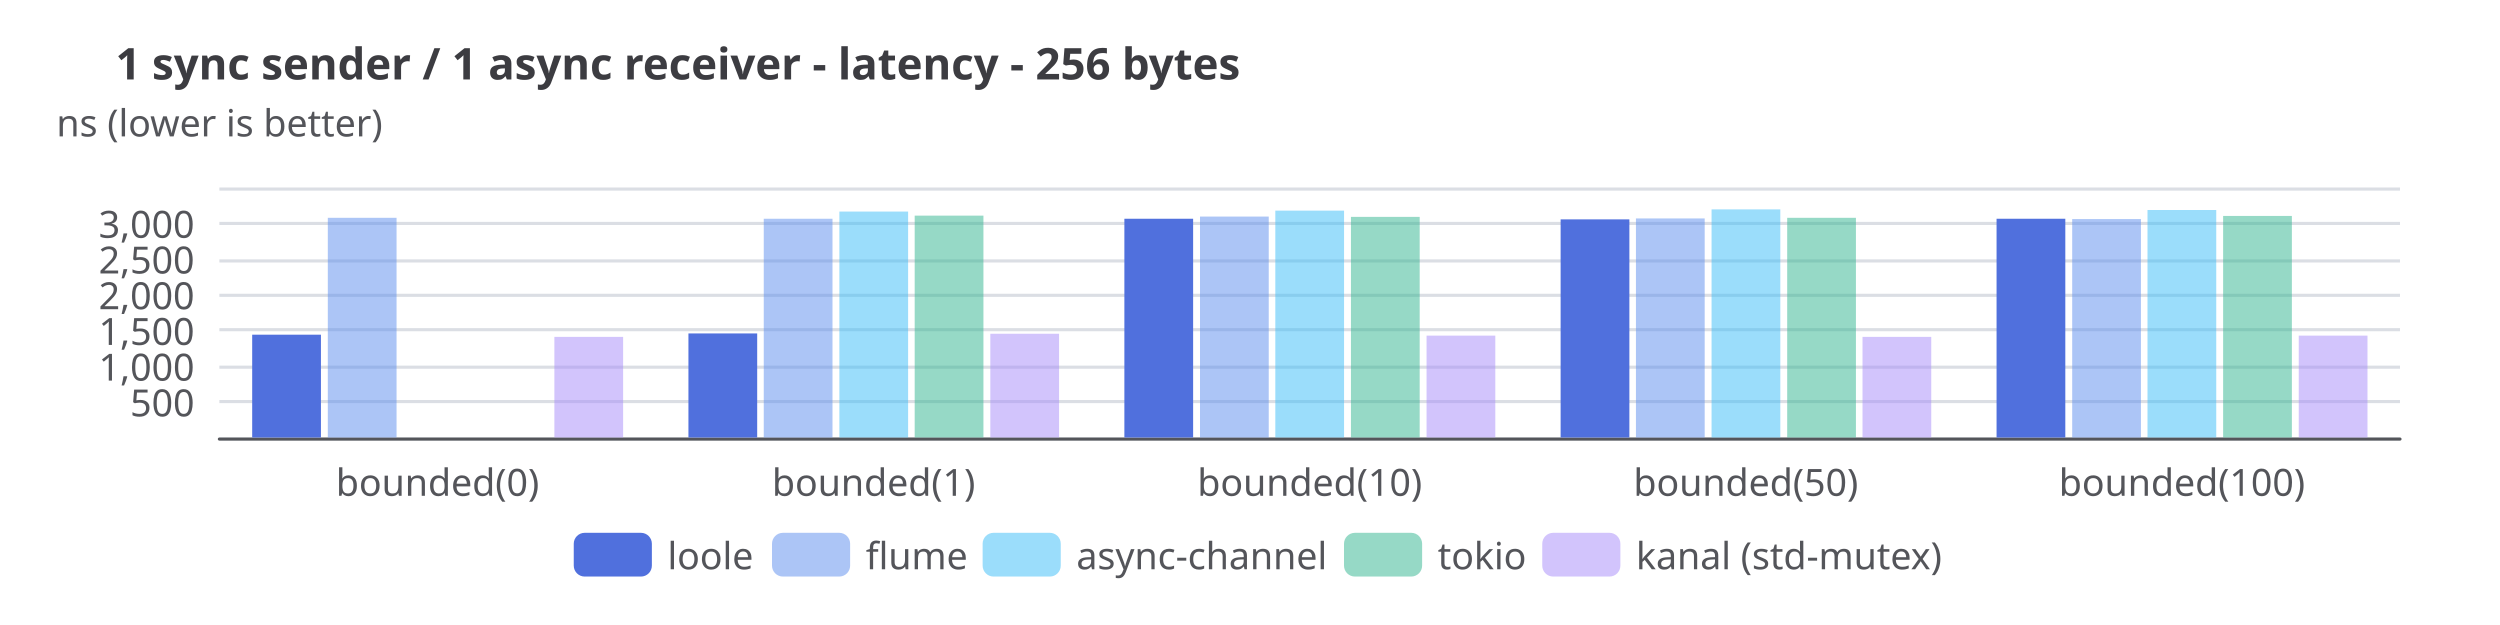
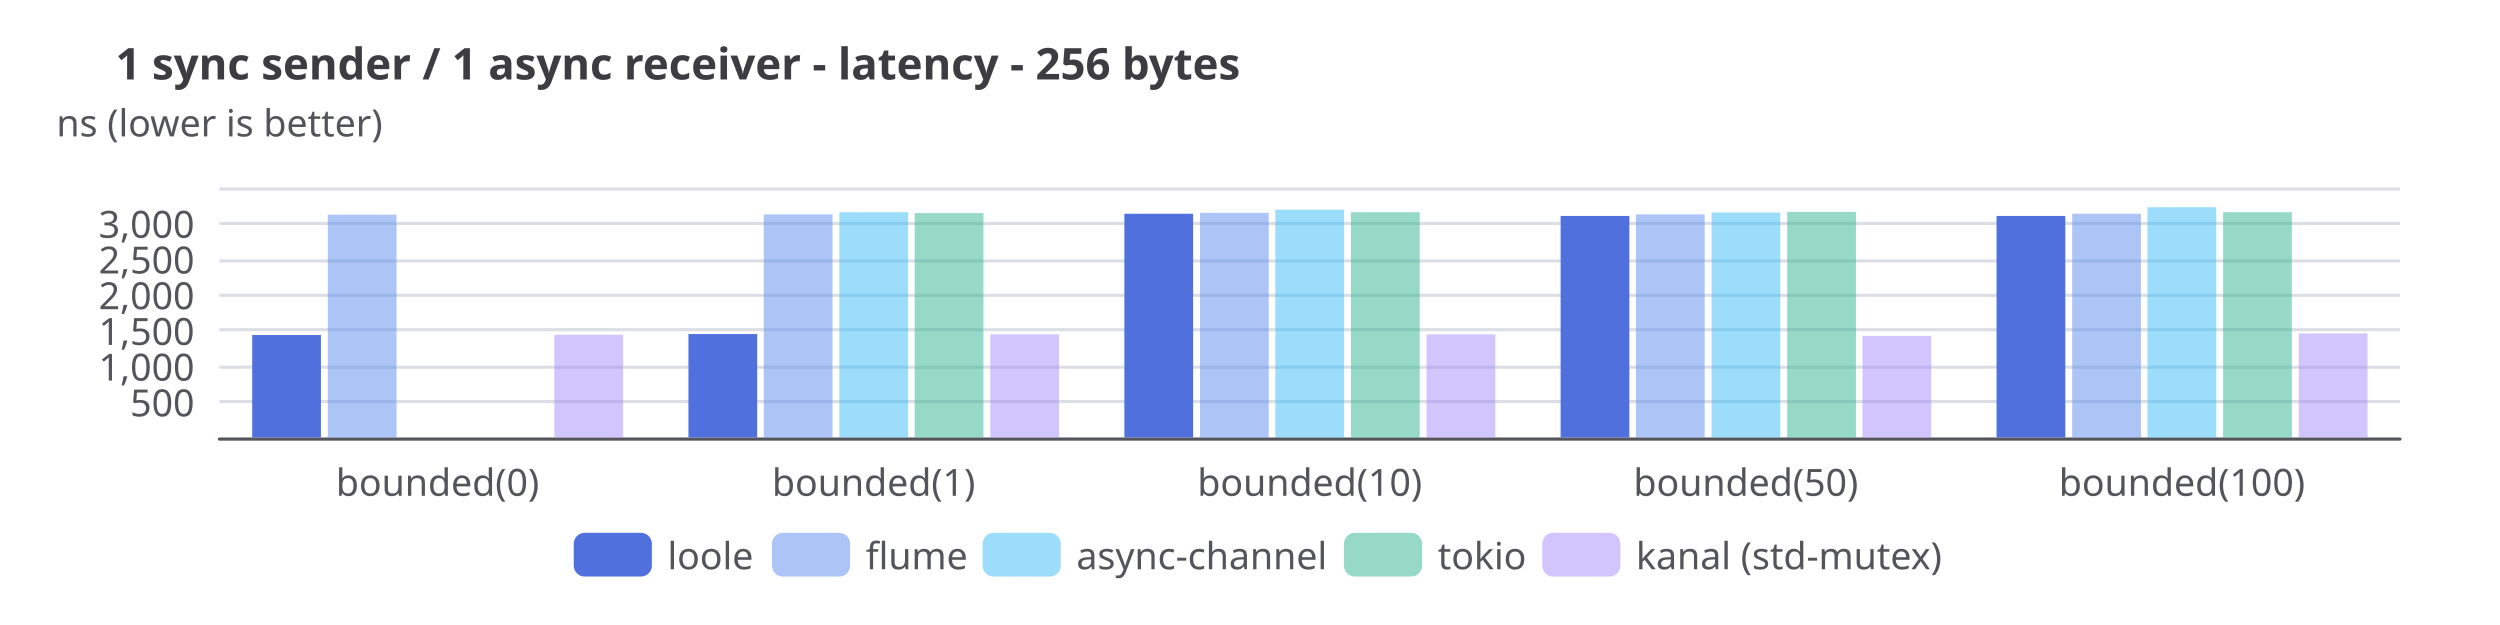
<svg xmlns="http://www.w3.org/2000/svg" width="800" height="200" version="1.1" baseProfile="full" viewBox="0 0 800 200">
  <rect width="800" height="200" x="0" y="0" fill="white" />
  <path d="M70.2 140.5L768 140.5" fill="none" pointer-events="visible" stroke="#dbdee4" class="zr18-cls-128" />
  <path d="M70.2 128.5L768 128.5" fill="none" pointer-events="visible" stroke="#dbdee4" class="zr18-cls-128" />
  <path d="M70.2 117.5L768 117.5" fill="none" pointer-events="visible" stroke="#dbdee4" class="zr18-cls-128" />
  <path d="M70.2 105.5L768 105.5" fill="none" pointer-events="visible" stroke="#dbdee4" class="zr18-cls-128" />
  <path d="M70.2 94.5L768 94.5" fill="none" pointer-events="visible" stroke="#dbdee4" class="zr18-cls-128" />
  <path d="M70.2 83.5L768 83.5" fill="none" pointer-events="visible" stroke="#dbdee4" class="zr18-cls-128" />
  <path d="M70.2 71.5L768 71.5" fill="none" pointer-events="visible" stroke="#dbdee4" class="zr18-cls-128" />
  <path d="M70.2 60.5L768 60.5" fill="none" pointer-events="visible" stroke="#dbdee4" class="zr18-cls-128" />
  <text dominant-baseline="central" text-anchor="middle" style="font-size:12px;font-family:sans-serif;" xml:space="preserve" y="-6" transform="translate(70.24 45)" fill="#54555a">ns (lower is better)</text>
  <path d="M70.2 140.5L768 140.5" fill="none" pointer-events="visible" stroke="#54555a" stroke-linecap="round" class="zr18-cls-128" />
  <text dominant-baseline="central" text-anchor="end" style="font-size:12px;font-family:sans-serif;" transform="translate(62.24 128.5714)" fill="#54555a">500</text>
  <text dominant-baseline="central" text-anchor="end" style="font-size:12px;font-family:sans-serif;" transform="translate(62.24 117.1429)" fill="#54555a">1,000</text>
  <text dominant-baseline="central" text-anchor="end" style="font-size:12px;font-family:sans-serif;" transform="translate(62.24 105.7143)" fill="#54555a">1,500</text>
  <text dominant-baseline="central" text-anchor="end" style="font-size:12px;font-family:sans-serif;" transform="translate(62.24 94.2857)" fill="#54555a">2,000</text>
  <text dominant-baseline="central" text-anchor="end" style="font-size:12px;font-family:sans-serif;" transform="translate(62.24 82.8571)" fill="#54555a">2,500</text>
  <text dominant-baseline="central" text-anchor="end" style="font-size:12px;font-family:sans-serif;" transform="translate(62.24 71.4286)" fill="#54555a">3,000</text>
  <text dominant-baseline="central" text-anchor="middle" style="font-size:12px;font-family:sans-serif;" y="6" transform="translate(140.016 148)" fill="#54555a">bounded(0)</text>
  <text dominant-baseline="central" text-anchor="middle" style="font-size:12px;font-family:sans-serif;" y="6" transform="translate(279.568 148)" fill="#54555a">bounded(1)</text>
  <text dominant-baseline="central" text-anchor="middle" style="font-size:12px;font-family:sans-serif;" y="6" transform="translate(419.12 148)" fill="#54555a">bounded(10)</text>
  <text dominant-baseline="central" text-anchor="middle" style="font-size:12px;font-family:sans-serif;" y="6" transform="translate(558.672 148)" fill="#54555a">bounded(50)</text>
  <text dominant-baseline="central" text-anchor="middle" style="font-size:12px;font-family:sans-serif;" y="6" transform="translate(698.224 148)" fill="#54555a">bounded(100)</text>
-   <path d="M80.7 140l22 0l0 -32.9l-22 0Z" fill="#5070dd" ecmeta_series_index="0" ecmeta_data_index="0" ecmeta_ssr_type="chart" class="zr18-cls-129" />
-   <path d="M220.3 140l22 0l0 -33.3l-22 0Z" fill="#5070dd" ecmeta_series_index="0" ecmeta_data_index="1" ecmeta_ssr_type="chart" class="zr18-cls-129" />
-   <path d="M359.8 140l22 0l0 -70l-22 0Z" fill="#5070dd" ecmeta_series_index="0" ecmeta_data_index="2" ecmeta_ssr_type="chart" class="zr18-cls-129" />
-   <path d="M499.4 140l22 0l0 -69.8l-22 0Z" fill="#5070dd" ecmeta_series_index="0" ecmeta_data_index="3" ecmeta_ssr_type="chart" class="zr18-cls-129" />
-   <path d="M638.9 140l22 0l0 -70l-22 0Z" fill="#5070dd" ecmeta_series_index="0" ecmeta_data_index="4" ecmeta_ssr_type="chart" class="zr18-cls-129" />
-   <path d="M104.9 140l22 0l0 -70.3l-22 0Z" fill="rgb(91,141,239)" fill-opacity="0.5" ecmeta_series_index="1" ecmeta_data_index="0" ecmeta_ssr_type="chart" class="zr18-cls-130" />
-   <path d="M244.4 140l22 0l0 -70l-22 0Z" fill="rgb(91,141,239)" fill-opacity="0.5" ecmeta_series_index="1" ecmeta_data_index="1" ecmeta_ssr_type="chart" class="zr18-cls-130" />
-   <path d="M384 140l22 0l0 -70.7l-22 0Z" fill="rgb(91,141,239)" fill-opacity="0.5" ecmeta_series_index="1" ecmeta_data_index="2" ecmeta_ssr_type="chart" class="zr18-cls-130" />
-   <path d="M523.5 140l22 0l0 -70.1l-22 0Z" fill="rgb(91,141,239)" fill-opacity="0.5" ecmeta_series_index="1" ecmeta_data_index="3" ecmeta_ssr_type="chart" class="zr18-cls-130" />
-   <path d="M663.1 140l22 0l0 -69.9l-22 0Z" fill="rgb(91,141,239)" fill-opacity="0.5" ecmeta_series_index="1" ecmeta_data_index="4" ecmeta_ssr_type="chart" class="zr18-cls-130" />
-   <path d="M268.6 140l22 0l0 -72.3l-22 0Z" fill="rgb(56,189,248)" fill-opacity="0.5" ecmeta_series_index="2" ecmeta_data_index="1" ecmeta_ssr_type="chart" class="zr18-cls-131" />
-   <path d="M408.1 140l22 0l0 -72.6l-22 0Z" fill="rgb(56,189,248)" fill-opacity="0.5" ecmeta_series_index="2" ecmeta_data_index="2" ecmeta_ssr_type="chart" class="zr18-cls-131" />
-   <path d="M547.7 140l22 0l0 -73l-22 0Z" fill="rgb(56,189,248)" fill-opacity="0.5" ecmeta_series_index="2" ecmeta_data_index="3" ecmeta_ssr_type="chart" class="zr18-cls-131" />
-   <path d="M687.2 140l22 0l0 -72.8l-22 0Z" fill="rgb(56,189,248)" fill-opacity="0.5" ecmeta_series_index="2" ecmeta_data_index="4" ecmeta_ssr_type="chart" class="zr18-cls-131" />
-   <path d="M292.7 140l22 0l0 -71l-22 0Z" fill="rgb(47,181,142)" fill-opacity="0.5" ecmeta_series_index="3" ecmeta_data_index="1" ecmeta_ssr_type="chart" class="zr18-cls-132" />
-   <path d="M432.3 140l22 0l0 -70.6l-22 0Z" fill="rgb(47,181,142)" fill-opacity="0.5" ecmeta_series_index="3" ecmeta_data_index="2" ecmeta_ssr_type="chart" class="zr18-cls-132" />
-   <path d="M571.9 140l22 0l0 -70.3l-22 0Z" fill="rgb(47,181,142)" fill-opacity="0.5" ecmeta_series_index="3" ecmeta_data_index="3" ecmeta_ssr_type="chart" class="zr18-cls-132" />
-   <path d="M711.4 140l22 0l0 -70.9l-22 0Z" fill="rgb(47,181,142)" fill-opacity="0.5" ecmeta_series_index="3" ecmeta_data_index="4" ecmeta_ssr_type="chart" class="zr18-cls-132" />
-   <path d="M177.4 140l22 0l0 -32.2l-22 0Z" fill="rgb(167,139,250)" fill-opacity="0.5" ecmeta_series_index="4" ecmeta_data_index="0" ecmeta_ssr_type="chart" class="zr18-cls-133" />
-   <path d="M316.9 140l22 0l0 -33.2l-22 0Z" fill="rgb(167,139,250)" fill-opacity="0.5" ecmeta_series_index="4" ecmeta_data_index="1" ecmeta_ssr_type="chart" class="zr18-cls-133" />
-   <path d="M456.5 140l22 0l0 -32.6l-22 0Z" fill="rgb(167,139,250)" fill-opacity="0.5" ecmeta_series_index="4" ecmeta_data_index="2" ecmeta_ssr_type="chart" class="zr18-cls-133" />
-   <path d="M596 140l22 0l0 -32.2l-22 0Z" fill="rgb(167,139,250)" fill-opacity="0.5" ecmeta_series_index="4" ecmeta_data_index="3" ecmeta_ssr_type="chart" class="zr18-cls-133" />
-   <path d="M735.6 140l22 0l0 -32.6l-22 0Z" fill="rgb(167,139,250)" fill-opacity="0.5" ecmeta_series_index="4" ecmeta_data_index="4" ecmeta_ssr_type="chart" class="zr18-cls-133" />
+   <path d="M80.7 140l22 0l0 -32.8l-22 0Z" fill="#5070dd" ecmeta_series_index="0" ecmeta_data_index="0" ecmeta_ssr_type="chart" class="zr18-cls-129" />
+   <path d="M220.3 140l22 0l0 -33.1l-22 0Z" fill="#5070dd" ecmeta_series_index="0" ecmeta_data_index="1" ecmeta_ssr_type="chart" class="zr18-cls-129" />
+   <path d="M359.8 140l22 0l0 -71.6l-22 0Z" fill="#5070dd" ecmeta_series_index="0" ecmeta_data_index="2" ecmeta_ssr_type="chart" class="zr18-cls-129" />
+   <path d="M499.4 140l22 0l0 -70.9l-22 0Z" fill="#5070dd" ecmeta_series_index="0" ecmeta_data_index="3" ecmeta_ssr_type="chart" class="zr18-cls-129" />
+   <path d="M638.9 140l22 0l0 -70.9l-22 0Z" fill="#5070dd" ecmeta_series_index="0" ecmeta_data_index="4" ecmeta_ssr_type="chart" class="zr18-cls-129" />
+   <path d="M104.9 140l22 0l0 -71.3l-22 0Z" fill="rgb(91,141,239)" fill-opacity="0.5" ecmeta_series_index="1" ecmeta_data_index="0" ecmeta_ssr_type="chart" class="zr18-cls-130" />
+   <path d="M244.4 140l22 0l0 -71.4l-22 0Z" fill="rgb(91,141,239)" fill-opacity="0.5" ecmeta_series_index="1" ecmeta_data_index="1" ecmeta_ssr_type="chart" class="zr18-cls-130" />
+   <path d="M384 140l22 0l0 -71.9l-22 0Z" fill="rgb(91,141,239)" fill-opacity="0.5" ecmeta_series_index="1" ecmeta_data_index="2" ecmeta_ssr_type="chart" class="zr18-cls-130" />
+   <path d="M523.5 140l22 0l0 -71.4l-22 0Z" fill="rgb(91,141,239)" fill-opacity="0.5" ecmeta_series_index="1" ecmeta_data_index="3" ecmeta_ssr_type="chart" class="zr18-cls-130" />
+   <path d="M663.1 140l22 0l0 -71.6l-22 0Z" fill="rgb(91,141,239)" fill-opacity="0.5" ecmeta_series_index="1" ecmeta_data_index="4" ecmeta_ssr_type="chart" class="zr18-cls-130" />
+   <path d="M268.6 140l22 0l0 -72.1l-22 0Z" fill="rgb(56,189,248)" fill-opacity="0.5" ecmeta_series_index="2" ecmeta_data_index="1" ecmeta_ssr_type="chart" class="zr18-cls-131" />
+   <path d="M408.1 140l22 0l0 -72.9l-22 0Z" fill="rgb(56,189,248)" fill-opacity="0.5" ecmeta_series_index="2" ecmeta_data_index="2" ecmeta_ssr_type="chart" class="zr18-cls-131" />
+   <path d="M547.7 140l22 0l0 -72l-22 0Z" fill="rgb(56,189,248)" fill-opacity="0.5" ecmeta_series_index="2" ecmeta_data_index="3" ecmeta_ssr_type="chart" class="zr18-cls-131" />
+   <path d="M687.2 140l22 0l0 -73.7l-22 0Z" fill="rgb(56,189,248)" fill-opacity="0.5" ecmeta_series_index="2" ecmeta_data_index="4" ecmeta_ssr_type="chart" class="zr18-cls-131" />
+   <path d="M292.7 140l22 0l0 -71.8l-22 0Z" fill="rgb(47,181,142)" fill-opacity="0.5" ecmeta_series_index="3" ecmeta_data_index="1" ecmeta_ssr_type="chart" class="zr18-cls-132" />
+   <path d="M432.3 140l22 0l0 -72.1l-22 0Z" fill="rgb(47,181,142)" fill-opacity="0.5" ecmeta_series_index="3" ecmeta_data_index="2" ecmeta_ssr_type="chart" class="zr18-cls-132" />
+   <path d="M571.9 140l22 0l0 -72.2l-22 0Z" fill="rgb(47,181,142)" fill-opacity="0.5" ecmeta_series_index="3" ecmeta_data_index="3" ecmeta_ssr_type="chart" class="zr18-cls-132" />
+   <path d="M711.4 140l22 0l0 -72.1l-22 0Z" fill="rgb(47,181,142)" fill-opacity="0.5" ecmeta_series_index="3" ecmeta_data_index="4" ecmeta_ssr_type="chart" class="zr18-cls-132" />
+   <path d="M177.4 140l22 0l0 -32.9l-22 0Z" fill="rgb(167,139,250)" fill-opacity="0.5" ecmeta_series_index="4" ecmeta_data_index="0" ecmeta_ssr_type="chart" class="zr18-cls-133" />
+   <path d="M316.9 140l22 0l0 -33l-22 0Z" fill="rgb(167,139,250)" fill-opacity="0.5" ecmeta_series_index="4" ecmeta_data_index="1" ecmeta_ssr_type="chart" class="zr18-cls-133" />
+   <path d="M456.5 140l22 0l0 -33l-22 0Z" fill="rgb(167,139,250)" fill-opacity="0.5" ecmeta_series_index="4" ecmeta_data_index="2" ecmeta_ssr_type="chart" class="zr18-cls-133" />
+   <path d="M596 140l22 0l0 -32.5l-22 0Z" fill="rgb(167,139,250)" fill-opacity="0.5" ecmeta_series_index="4" ecmeta_data_index="3" ecmeta_ssr_type="chart" class="zr18-cls-133" />
+   <path d="M735.6 140l22 0l0 -33.3l-22 0Z" fill="rgb(167,139,250)" fill-opacity="0.5" ecmeta_series_index="4" ecmeta_data_index="4" ecmeta_ssr_type="chart" class="zr18-cls-133" />
  <path d="M-5 -5.5l442.8 0l0 25l-442.8 0Z" transform="translate(183.6 170.5)" fill="rgb(0,0,0)" fill-opacity="0" stroke="#b7b9be" stroke-width="0" class="zr18-cls-128" />
  <path d="M3.5 0L21.5 0A3.5 3.5 0 0 1 25 3.5L25 10.5A3.5 3.5 0 0 1 21.5 14L3.5 14A3.5 3.5 0 0 1 0 10.5L0 3.5A3.5 3.5 0 0 1 3.5 0Z" transform="translate(183.6 170.5)" fill="#5070dd" ecmeta_series_index="0" ecmeta_data_index="0" ecmeta_ssr_type="legend" ecmeta_silent="true" class="zr18-cls-128" />
  <text dominant-baseline="central" text-anchor="start" style="font-size:12px;font-family:sans-serif;" x="30" y="7" transform="translate(183.6 170.5)" fill="#54555a">loole</text>
  <path d="M0 0l55.4 0l0 14l-55.4 0Z" transform="translate(183.6 170.5)" fill="none" pointer-events="visible" ecmeta_series_index="0" ecmeta_data_index="0" ecmeta_ssr_type="legend" class="zr18-cls-134" />
  <path d="M3.5 0L21.5 0A3.5 3.5 0 0 1 25 3.5L25 10.5A3.5 3.5 0 0 1 21.5 14L3.5 14A3.5 3.5 0 0 1 0 10.5L0 3.5A3.5 3.5 0 0 1 3.5 0Z" transform="translate(247.04 170.5)" fill="rgb(91,141,239)" fill-opacity="0.5" ecmeta_series_index="1" ecmeta_data_index="1" ecmeta_ssr_type="legend" ecmeta_silent="true" class="zr18-cls-128" />
  <text dominant-baseline="central" text-anchor="start" style="font-size:12px;font-family:sans-serif;" x="30" y="7" transform="translate(247.04 170.5)" fill="#54555a">flume</text>
  <path d="M0 0l59.4 0l0 14l-59.4 0Z" transform="translate(247.04 170.5)" fill="none" pointer-events="visible" ecmeta_series_index="1" ecmeta_data_index="1" ecmeta_ssr_type="legend" class="zr18-cls-134" />
  <path d="M3.5 0L21.5 0A3.5 3.5 0 0 1 25 3.5L25 10.5A3.5 3.5 0 0 1 21.5 14L3.5 14A3.5 3.5 0 0 1 0 10.5L0 3.5A3.5 3.5 0 0 1 3.5 0Z" transform="translate(314.44 170.5)" fill="rgb(56,189,248)" fill-opacity="0.5" ecmeta_series_index="2" ecmeta_data_index="2" ecmeta_ssr_type="legend" ecmeta_silent="true" class="zr18-cls-128" />
  <text dominant-baseline="central" text-anchor="start" style="font-size:12px;font-family:sans-serif;" x="30" y="7" transform="translate(314.44 170.5)" fill="#54555a">async-channel</text>
  <path d="M0 0l107.6 0l0 14l-107.6 0Z" transform="translate(314.44 170.5)" fill="none" pointer-events="visible" ecmeta_series_index="2" ecmeta_data_index="2" ecmeta_ssr_type="legend" class="zr18-cls-134" />
  <path d="M3.5 0L21.5 0A3.5 3.5 0 0 1 25 3.5L25 10.5A3.5 3.5 0 0 1 21.5 14L3.5 14A3.5 3.5 0 0 1 0 10.5L0 3.5A3.5 3.5 0 0 1 3.5 0Z" transform="translate(430.08 170.5)" fill="rgb(47,181,142)" fill-opacity="0.5" ecmeta_series_index="3" ecmeta_data_index="3" ecmeta_ssr_type="legend" ecmeta_silent="true" class="zr18-cls-128" />
  <text dominant-baseline="central" text-anchor="start" style="font-size:12px;font-family:sans-serif;" x="30" y="7" transform="translate(430.08 170.5)" fill="#54555a">tokio</text>
  <path d="M0 0l55.4 0l0 14l-55.4 0Z" transform="translate(430.08 170.5)" fill="none" pointer-events="visible" ecmeta_series_index="3" ecmeta_data_index="3" ecmeta_ssr_type="legend" class="zr18-cls-134" />
  <path d="M3.5 0L21.5 0A3.5 3.5 0 0 1 25 3.5L25 10.5A3.5 3.5 0 0 1 21.5 14L3.5 14A3.5 3.5 0 0 1 0 10.5L0 3.5A3.5 3.5 0 0 1 3.5 0Z" transform="translate(493.52 170.5)" fill="rgb(167,139,250)" fill-opacity="0.5" ecmeta_series_index="4" ecmeta_data_index="4" ecmeta_ssr_type="legend" ecmeta_silent="true" class="zr18-cls-128" />
  <text dominant-baseline="central" text-anchor="start" style="font-size:12px;font-family:sans-serif;" xml:space="preserve" x="30" y="7" transform="translate(493.52 170.5)" fill="#54555a">kanal (std-mutex)</text>
  <path d="M0 0l122.9 0l0 14l-122.9 0Z" transform="translate(493.52 170.5)" fill="none" pointer-events="visible" ecmeta_series_index="4" ecmeta_data_index="4" ecmeta_ssr_type="legend" class="zr18-cls-134" />
  <path d="M-5 -5l341.9 0l0 24l-341.9 0Z" transform="translate(37 13)" fill="rgb(0,0,0)" fill-opacity="0" stroke="#3c3c41" stroke-width="0" class="zr18-cls-128" />
  <text dominant-baseline="central" text-anchor="start" style="font-size:14px;font-family:sans-serif;font-weight:bold;" xml:space="preserve" y="7" transform="translate(37 13)" fill="#3c3c41">1 sync sender / 1 async receiver - latency - 256 bytes</text>
  <style>
.zr18-cls-128:hover {
pointer-events:none;
}
.zr18-cls-129:hover {
cursor:pointer;
fill:rgba(88,123,243,1);
}
.zr18-cls-130:hover {
cursor:pointer;
fill:rgba(100,155,255,0.5);
}
.zr18-cls-131:hover {
cursor:pointer;
fill:rgba(61,207,255,0.5);
}
.zr18-cls-132:hover {
cursor:pointer;
fill:rgba(51,199,156,0.5);
}
.zr18-cls-133:hover {
cursor:pointer;
fill:rgba(183,152,255,0.5);
}
.zr18-cls-134:hover {
cursor:pointer;
fill:rgba(0,0,0,0);
}



</style>
</svg>
